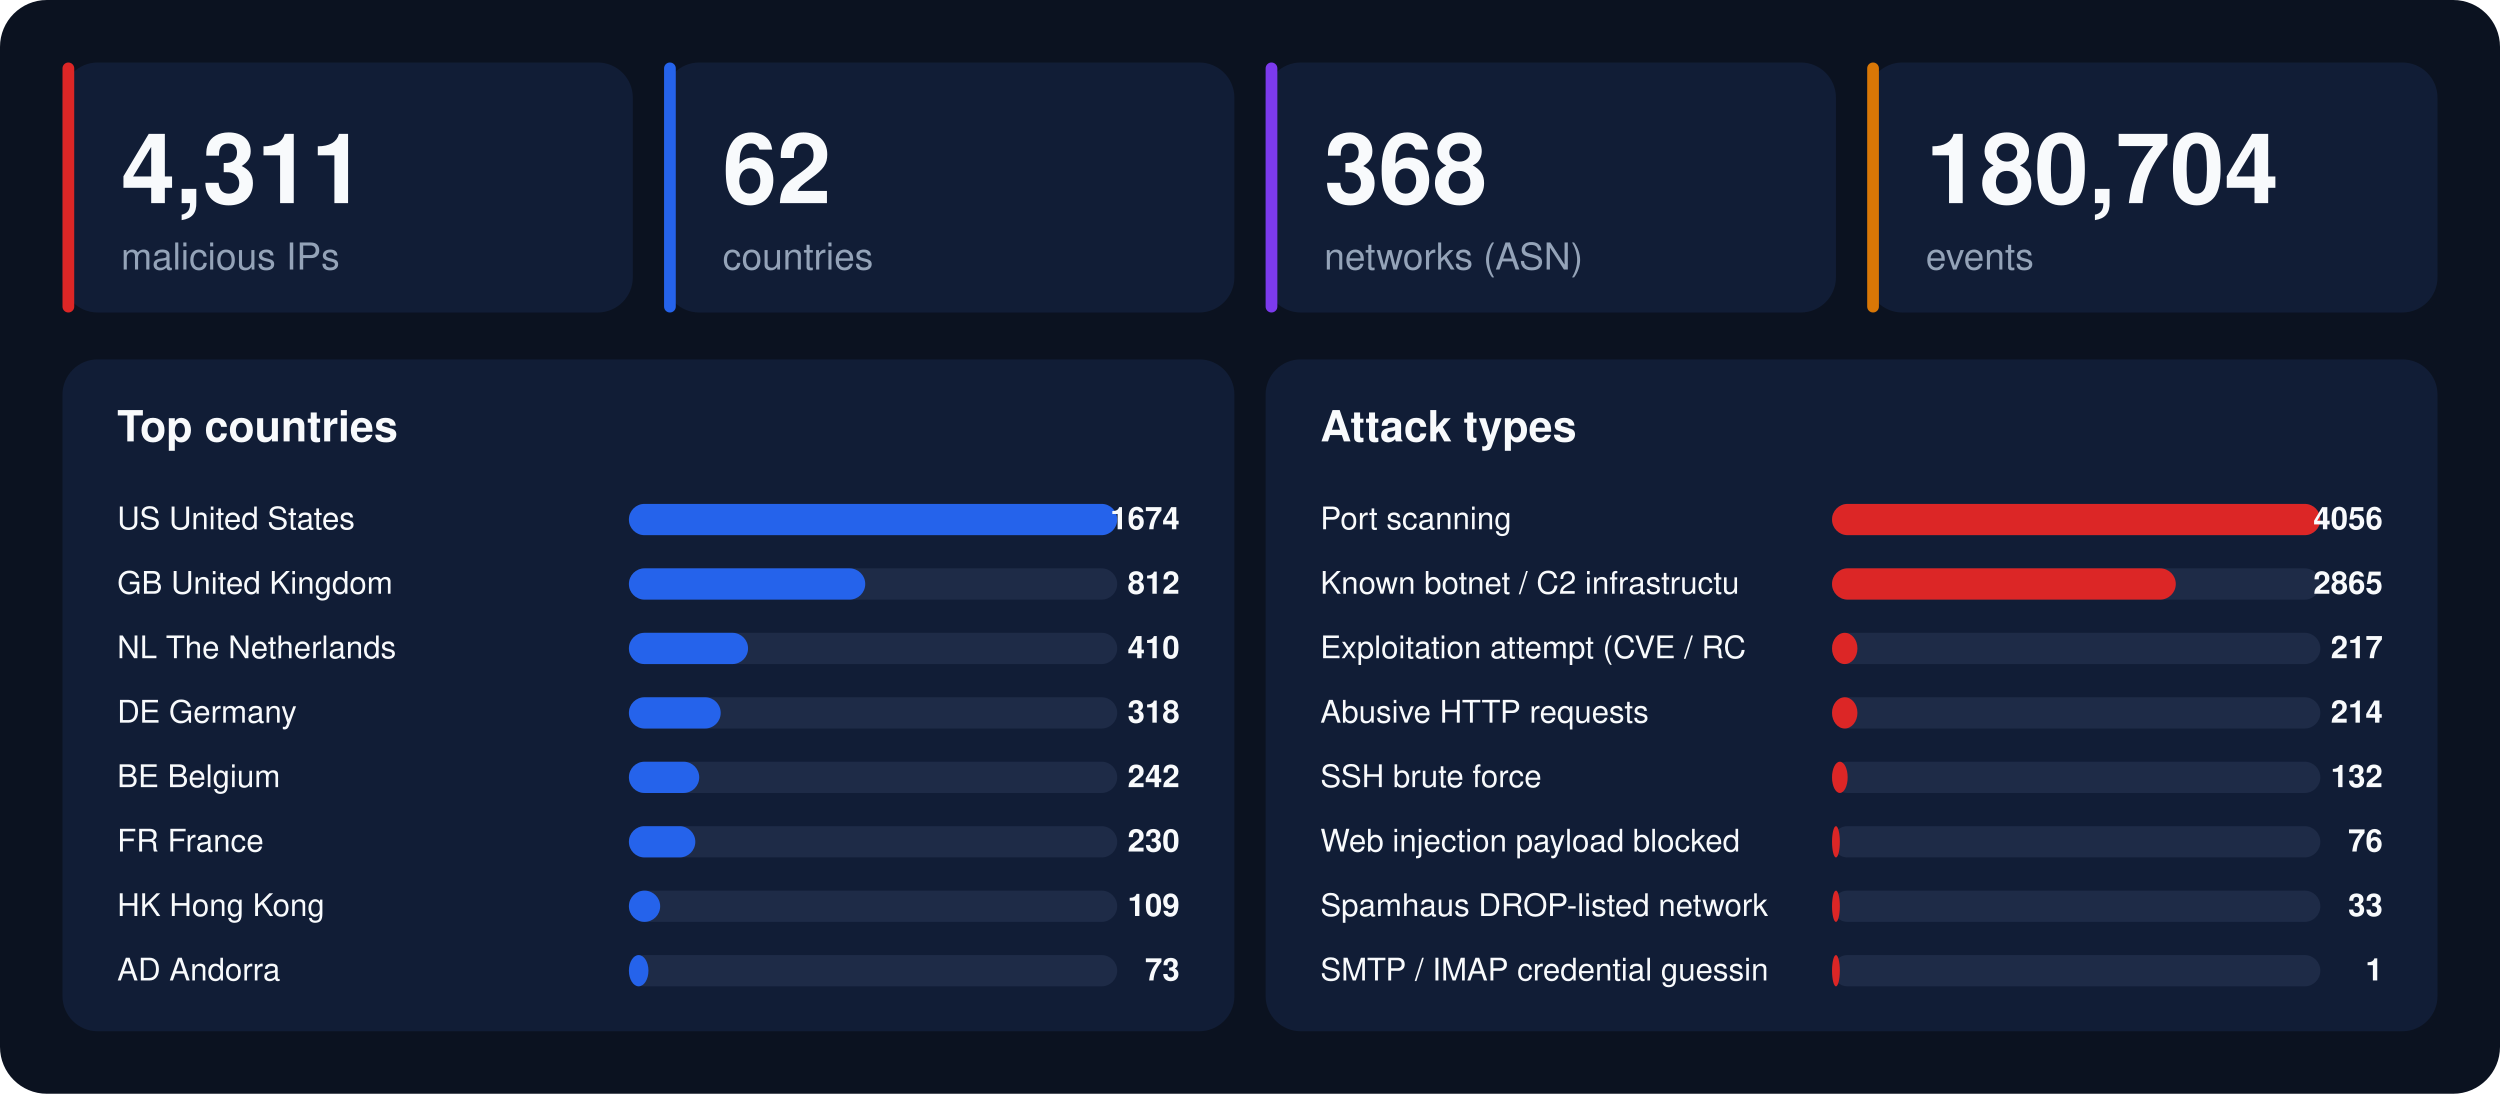
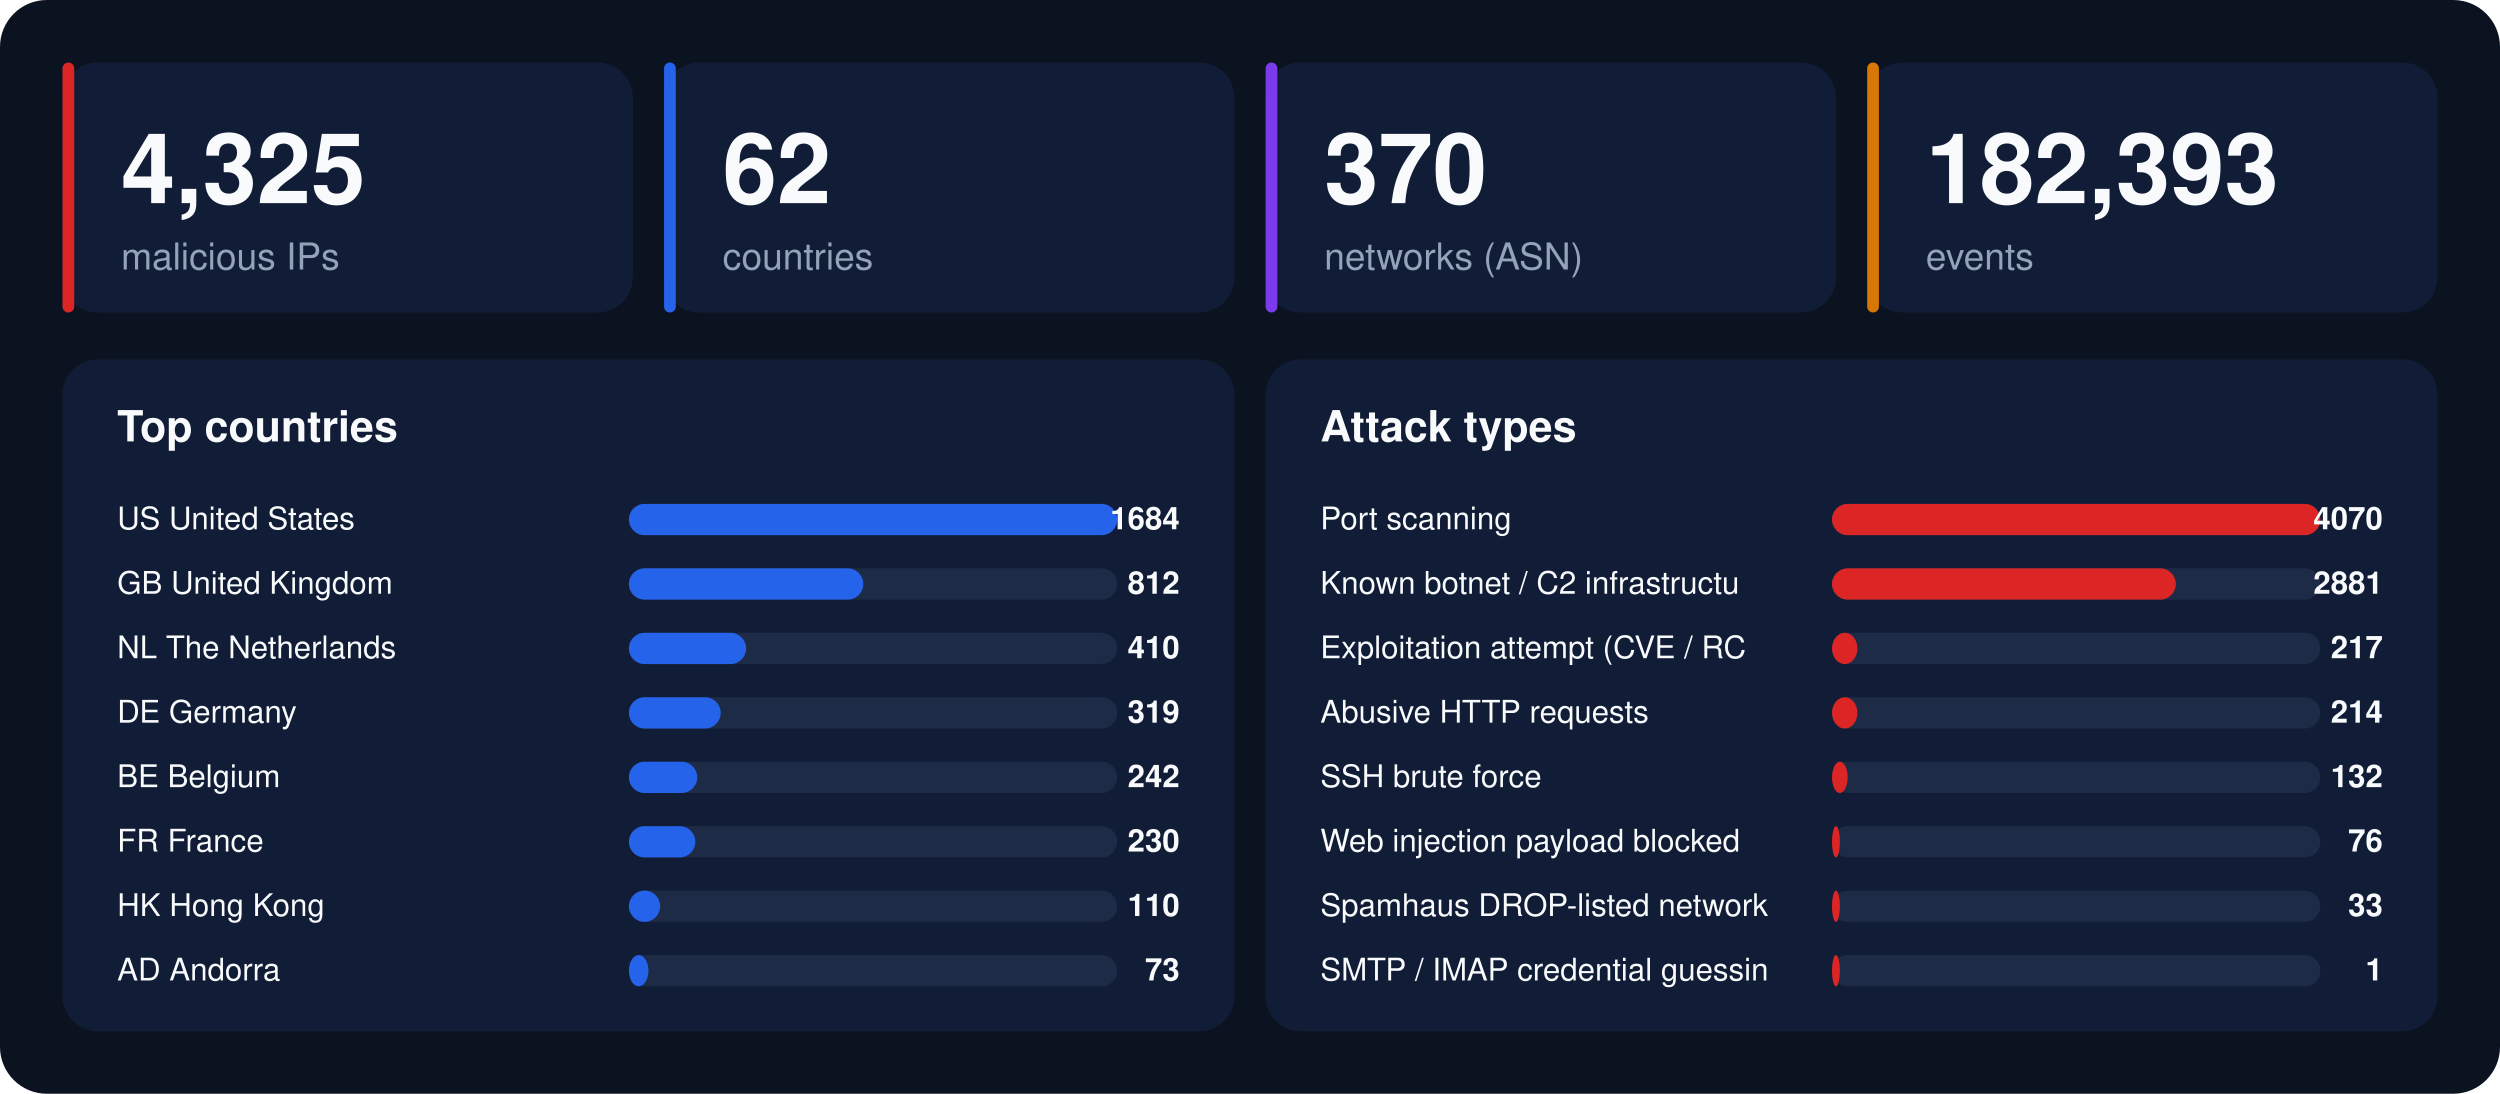
<svg xmlns="http://www.w3.org/2000/svg" width="1280" height="560" viewBox="0 0 1280 560" font-family="-apple-system,BlinkMacSystemFont,'Segoe UI',Helvetica,Arial,sans-serif">
  <rect width="1280" height="560" rx="24" fill="#0b1220" />
  <rect x="32" y="32" width="292" height="128" rx="18" fill="#111d36" />
  <rect x="32" y="32" width="6" height="128" rx="3" fill="#dc2626" />
-   <text x="62" y="104" font-size="50" font-weight="800" fill="#f8fafc">4,311</text>
+   <text x="62" y="104" font-size="50" font-weight="800" fill="#f8fafc">4,325</text>
  <text x="62" y="138" font-size="19" fill="#94a3b8">malicious IPs</text>
  <rect x="340" y="32" width="292" height="128" rx="18" fill="#111d36" />
  <rect x="340" y="32" width="6" height="128" rx="3" fill="#2563eb" />
  <text x="370" y="104" font-size="50" font-weight="800" fill="#f8fafc">62</text>
  <text x="370" y="138" font-size="19" fill="#94a3b8">countries</text>
  <rect x="648" y="32" width="292" height="128" rx="18" fill="#111d36" />
  <rect x="648" y="32" width="6" height="128" rx="3" fill="#7c3aed" />
-   <text x="678" y="104" font-size="50" font-weight="800" fill="#f8fafc">368</text>
+   <text x="678" y="104" font-size="50" font-weight="800" fill="#f8fafc">370</text>
  <text x="678" y="138" font-size="19" fill="#94a3b8">networks (ASN)</text>
  <rect x="956" y="32" width="292" height="128" rx="18" fill="#111d36" />
  <rect x="956" y="32" width="6" height="128" rx="3" fill="#d97706" />
-   <text x="986" y="104" font-size="50" font-weight="800" fill="#f8fafc">180,704</text>
+   <text x="986" y="104" font-size="50" font-weight="800" fill="#f8fafc">182,393</text>
  <text x="986" y="138" font-size="19" fill="#94a3b8">events</text>
  <rect x="32" y="184" width="600" height="344" rx="18" fill="#111d36" />
  <text x="60" y="226" font-size="22" font-weight="700" fill="#f8fafc">Top countries</text>
  <text x="60" y="271" font-size="16" fill="#f8fafc">US  United States</text>
  <rect x="322" y="258" width="250" height="16" rx="8" fill="#1e2b47" />
  <rect x="322" y="258" width="250" height="16" rx="8" fill="#2563eb" />
-   <text x="604" y="271" font-size="16" font-weight="700" text-anchor="end" fill="#f8fafc">1674</text>
+   <text x="604" y="271" font-size="16" font-weight="700" text-anchor="end" fill="#f8fafc">1684</text>
  <text x="60" y="304" font-size="16" fill="#f8fafc">GB  United Kingdom</text>
  <rect x="322" y="291" width="250" height="16" rx="8" fill="#1e2b47" />
-   <rect x="322" y="291" width="121" height="16" rx="8" fill="#2563eb" />
+   <rect x="322" y="291" width="120" height="16" rx="8" fill="#2563eb" />
  <text x="604" y="304" font-size="16" font-weight="700" text-anchor="end" fill="#f8fafc">812</text>
  <text x="60" y="337" font-size="16" fill="#f8fafc">NL  The Netherlands</text>
  <rect x="322" y="324" width="250" height="16" rx="8" fill="#1e2b47" />
-   <rect x="322" y="324" width="61" height="16" rx="8" fill="#2563eb" />
+   <rect x="322" y="324" width="60" height="16" rx="8" fill="#2563eb" />
  <text x="604" y="337" font-size="16" font-weight="700" text-anchor="end" fill="#f8fafc">410</text>
  <text x="60" y="370" font-size="16" fill="#f8fafc">DE  Germany</text>
  <rect x="322" y="357" width="250" height="16" rx="8" fill="#1e2b47" />
  <rect x="322" y="357" width="47" height="16" rx="8" fill="#2563eb" />
-   <text x="604" y="370" font-size="16" font-weight="700" text-anchor="end" fill="#f8fafc">318</text>
+   <text x="604" y="370" font-size="16" font-weight="700" text-anchor="end" fill="#f8fafc">319</text>
  <text x="60" y="403" font-size="16" fill="#f8fafc">BE  Belgium</text>
  <rect x="322" y="390" width="250" height="16" rx="8" fill="#1e2b47" />
-   <rect x="322" y="390" width="36" height="16" rx="8" fill="#2563eb" />
+   <rect x="322" y="390" width="35" height="16" rx="8" fill="#2563eb" />
  <text x="604" y="403" font-size="16" font-weight="700" text-anchor="end" fill="#f8fafc">242</text>
  <text x="60" y="436" font-size="16" fill="#f8fafc">FR  France</text>
  <rect x="322" y="423" width="250" height="16" rx="8" fill="#1e2b47" />
  <rect x="322" y="423" width="34" height="16" rx="8" fill="#2563eb" />
  <text x="604" y="436" font-size="16" font-weight="700" text-anchor="end" fill="#f8fafc">230</text>
  <text x="60" y="469" font-size="16" fill="#f8fafc">HK  Hong Kong</text>
  <rect x="322" y="456" width="250" height="16" rx="8" fill="#1e2b47" />
  <rect x="322" y="456" width="16" height="16" rx="8" fill="#2563eb" />
-   <text x="604" y="469" font-size="16" font-weight="700" text-anchor="end" fill="#f8fafc">109</text>
+   <text x="604" y="469" font-size="16" font-weight="700" text-anchor="end" fill="#f8fafc">110</text>
  <text x="60" y="502" font-size="16" fill="#f8fafc">AD  Andorra</text>
  <rect x="322" y="489" width="250" height="16" rx="8" fill="#1e2b47" />
  <rect x="322" y="489" width="10" height="16" rx="8" fill="#2563eb" />
  <text x="604" y="502" font-size="16" font-weight="700" text-anchor="end" fill="#f8fafc">73</text>
  <rect x="648" y="184" width="600" height="344" rx="18" fill="#111d36" />
  <text x="676" y="226" font-size="22" font-weight="700" fill="#f8fafc">Attack types</text>
  <text x="676" y="271" font-size="16" fill="#f8fafc">Port scanning</text>
  <rect x="938" y="258" width="250" height="16" rx="8" fill="#1e2b47" />
  <rect x="938" y="258" width="250" height="16" rx="8" fill="#dc2626" />
-   <text x="1220" y="271" font-size="16" font-weight="700" text-anchor="end" fill="#f8fafc">4056</text>
+   <text x="1220" y="271" font-size="16" font-weight="700" text-anchor="end" fill="#f8fafc">4070</text>
  <text x="676" y="304" font-size="16" fill="#f8fafc">Known botnet / C2 infrastructu</text>
  <rect x="938" y="291" width="250" height="16" rx="8" fill="#1e2b47" />
  <rect x="938" y="291" width="176" height="16" rx="8" fill="#dc2626" />
-   <text x="1220" y="304" font-size="16" font-weight="700" text-anchor="end" fill="#f8fafc">2865</text>
+   <text x="1220" y="304" font-size="16" font-weight="700" text-anchor="end" fill="#f8fafc">2881</text>
  <text x="676" y="337" font-size="16" fill="#f8fafc">Exploitation attempt (CVE / RC</text>
  <rect x="938" y="324" width="250" height="16" rx="8" fill="#1e2b47" />
  <rect x="938" y="324" width="13" height="16" rx="8" fill="#dc2626" />
  <text x="1220" y="337" font-size="16" font-weight="700" text-anchor="end" fill="#f8fafc">217</text>
  <text x="676" y="370" font-size="16" fill="#f8fafc">Abusive HTTP requests</text>
  <rect x="938" y="357" width="250" height="16" rx="8" fill="#1e2b47" />
  <rect x="938" y="357" width="13" height="16" rx="8" fill="#dc2626" />
  <text x="1220" y="370" font-size="16" font-weight="700" text-anchor="end" fill="#f8fafc">214</text>
  <text x="676" y="403" font-size="16" fill="#f8fafc">SSH brute force</text>
  <rect x="938" y="390" width="250" height="16" rx="8" fill="#1e2b47" />
  <rect x="938" y="390" width="8" height="16" rx="8" fill="#dc2626" />
  <text x="1220" y="403" font-size="16" font-weight="700" text-anchor="end" fill="#f8fafc">132</text>
  <text x="676" y="436" font-size="16" fill="#f8fafc">Web injection payload blocked </text>
  <rect x="938" y="423" width="250" height="16" rx="8" fill="#1e2b47" />
  <rect x="938" y="423" width="4" height="16" rx="8" fill="#dc2626" />
  <text x="1220" y="436" font-size="16" font-weight="700" text-anchor="end" fill="#f8fafc">76</text>
  <text x="676" y="469" font-size="16" fill="#f8fafc">Spamhaus DROP-listed network</text>
  <rect x="938" y="456" width="250" height="16" rx="8" fill="#1e2b47" />
  <rect x="938" y="456" width="4" height="16" rx="8" fill="#dc2626" />
  <text x="1220" y="469" font-size="16" font-weight="700" text-anchor="end" fill="#f8fafc">33</text>
  <text x="676" y="502" font-size="16" fill="#f8fafc">SMTP / IMAP credential guessin</text>
  <rect x="938" y="489" width="250" height="16" rx="8" fill="#1e2b47" />
  <rect x="938" y="489" width="4" height="16" rx="8" fill="#dc2626" />
  <text x="1220" y="502" font-size="16" font-weight="700" text-anchor="end" fill="#f8fafc">1</text>
</svg>
